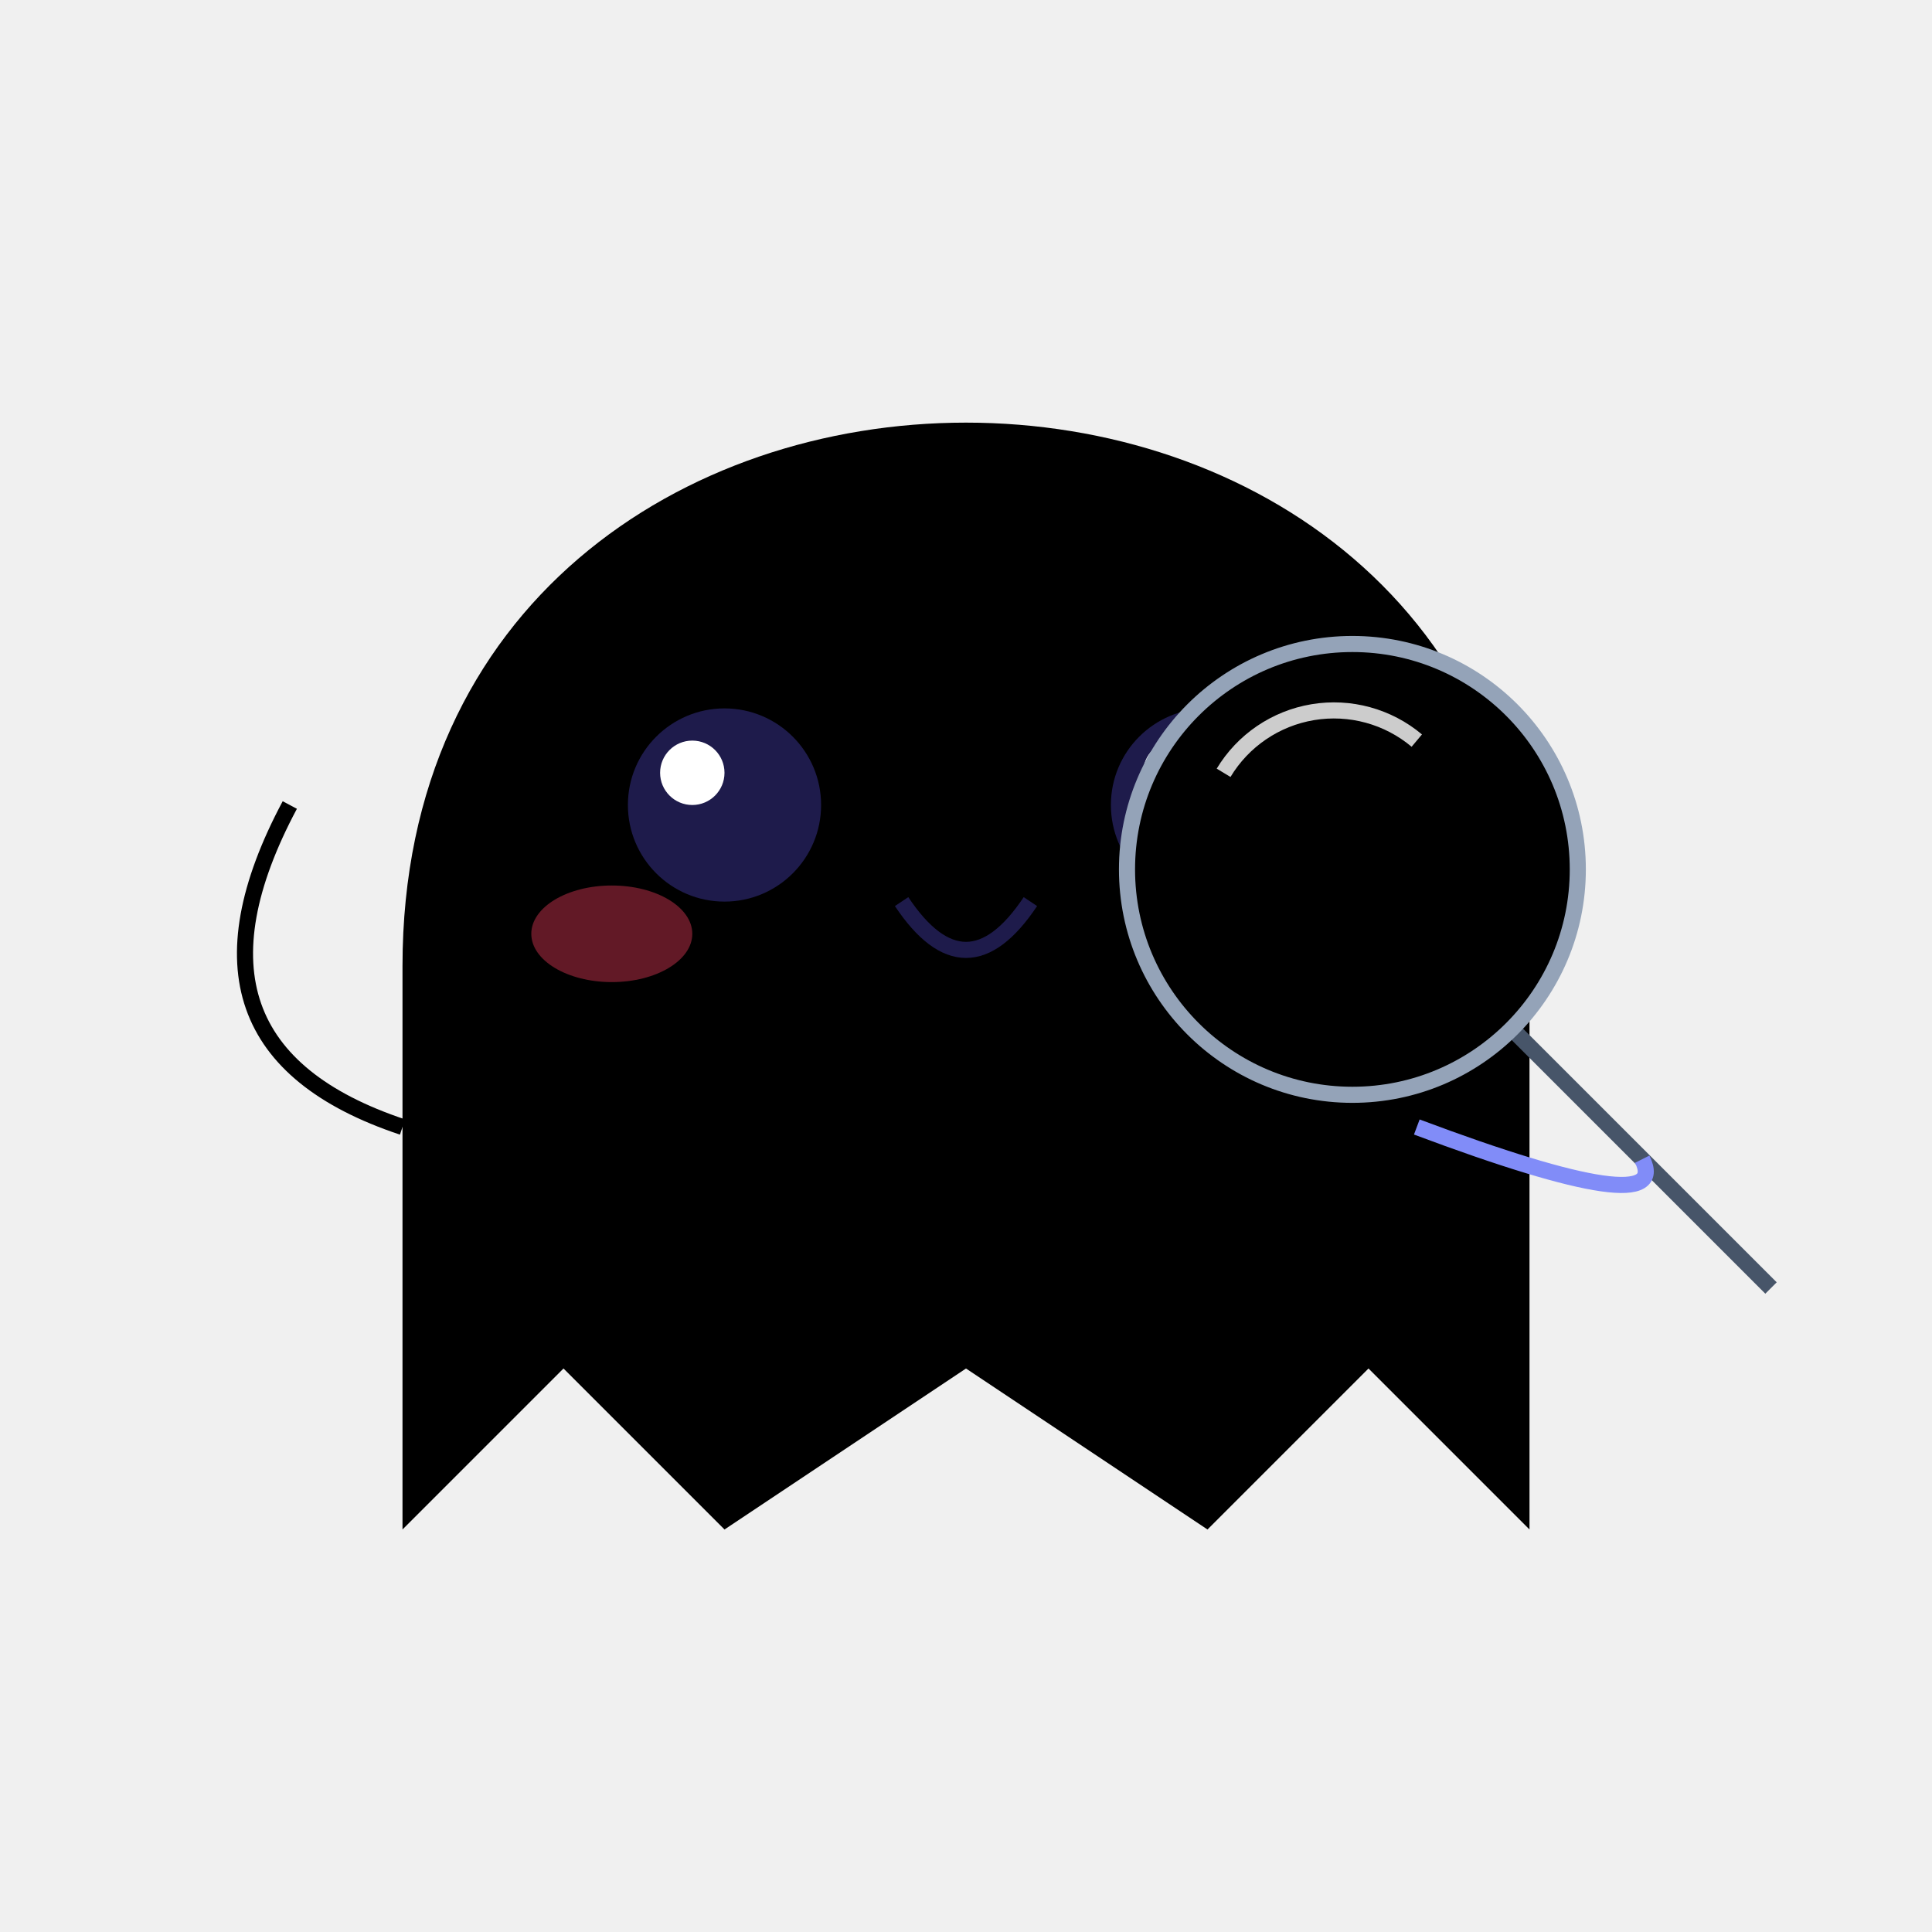
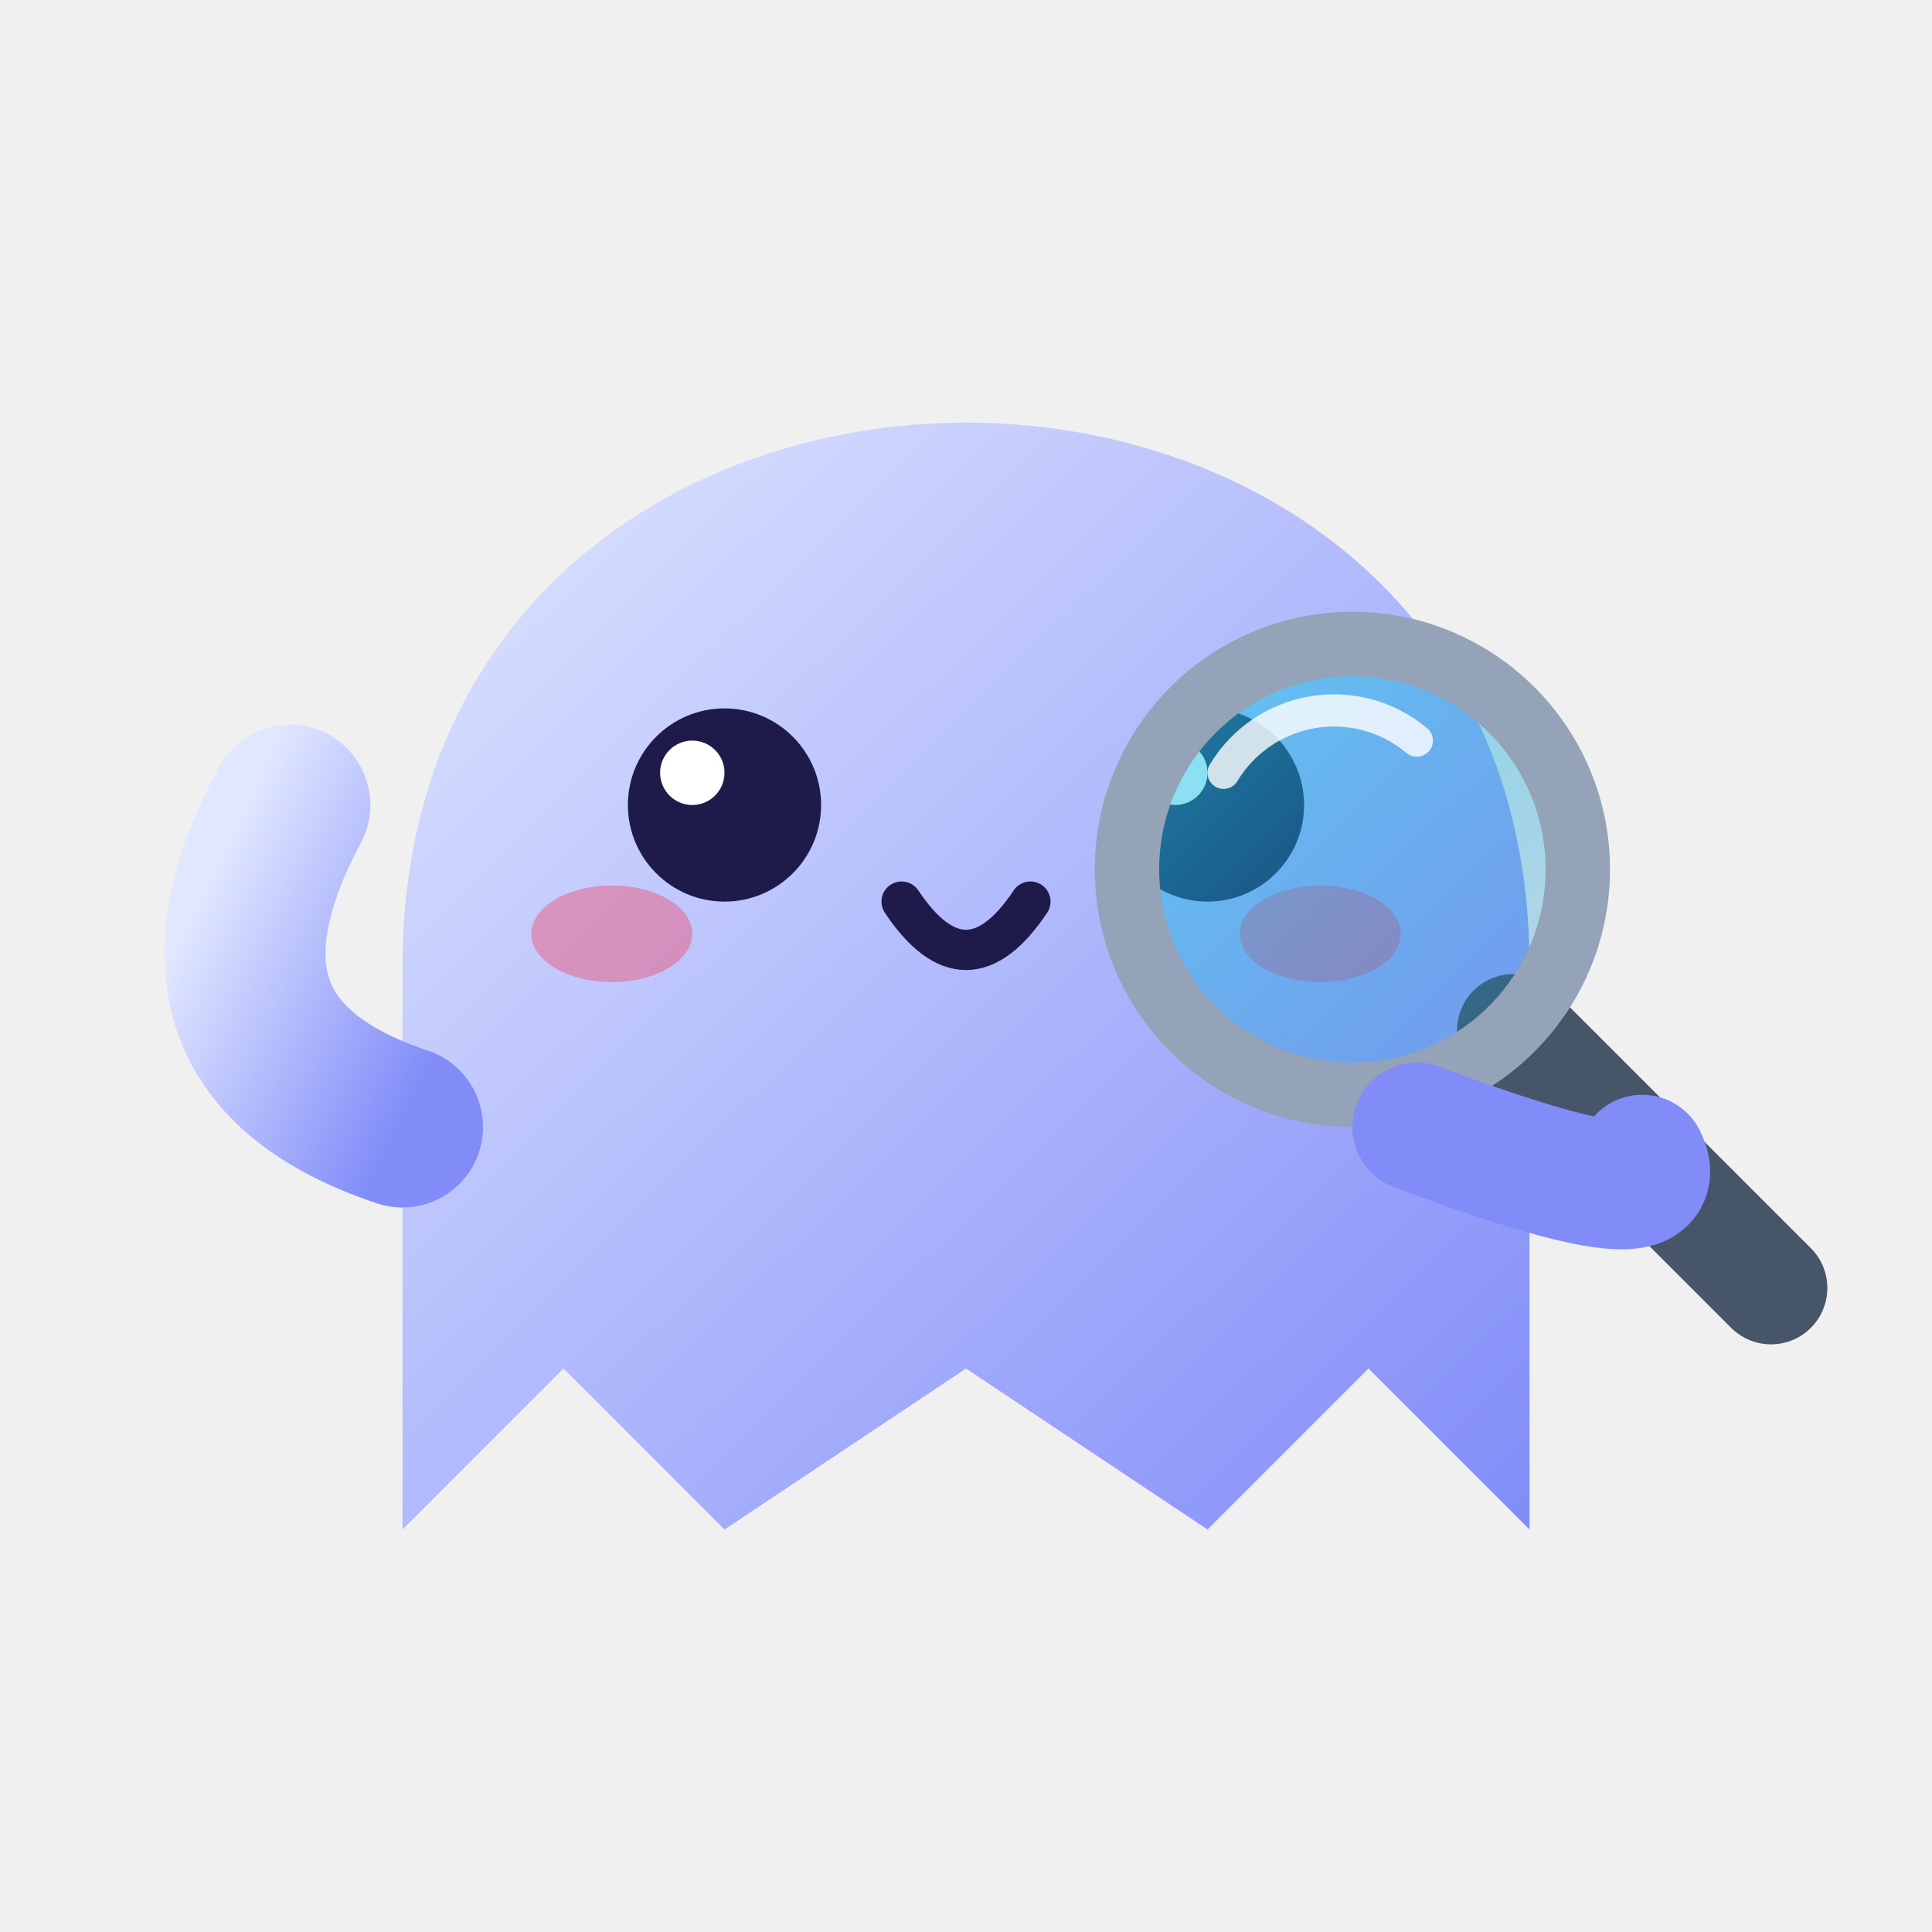
<svg xmlns="http://www.w3.org/2000/svg" viewBox="0 0 120 120" width="150" height="150">
  <defs>
    <linearGradient id="headerGhostGrad" x1="0%" y1="0%" x2="100%" y2="100%">
-       <stop offset="0%" stopColor="#e0e7ff" />
-       <stop offset="100%" stopColor="#818cf8" />
+       <stop offset="0%" stop-color="#e0e7ff" />
+       <stop offset="100%" stop-color="#818cf8" />
    </linearGradient>
    <linearGradient id="headerGlassGrad" x1="0%" y1="0%" x2="100%" y2="100%">
-       <stop offset="0%" stopColor="#22d3ee" stopOpacity="0.6" />
-       <stop offset="100%" stopColor="#0284c7" stopOpacity="0.2" />
+       <stop offset="0%" stop-color="#22d3ee" stop-opacity="0.6" />
+       <stop offset="100%" stop-color="#0284c7" stop-opacity="0.2" />
    </linearGradient>
  </defs>
  <path d="M 25 60 C 25 15, 95 15, 95 60 V 95 L 85 85 L 75 95 L 60 85 L 45 95 L 35 85 L 25 95 Z" fill="url(#headerGhostGrad)" />
-   <path d="M 25 70 Q 10 65 18 50" fill="none" stroke="url(#headerGhostGrad)" strokeWidth="10" strokeLinecap="round" />
+   <path d="M 25 70 Q 10 65 18 50" fill="none" stroke="url(#headerGhostGrad)" stroke-width="10" stroke-linecap="round" />
  <ellipse cx="38" cy="58" rx="5" ry="3" fill="#f43f5e" opacity="0.4" />
  <ellipse cx="82" cy="58" rx="5" ry="3" fill="#f43f5e" opacity="0.4" />
  <g>
    <circle cx="45" cy="50" r="6" fill="#1e1b4b" />
    <circle cx="43" cy="48" r="2" fill="#ffffff" />
  </g>
  <g>
    <circle cx="75" cy="50" r="6" fill="#1e1b4b" />
    <circle cx="73" cy="48" r="2" fill="#ffffff" />
  </g>
-   <path d="M 56 56 Q 60 62 64 56" fill="none" stroke="#1e1b4b" strokeWidth="2.5" strokeLinecap="round" />
+   <path d="M 56 56 Q 60 62 64 56" fill="none" stroke="#1e1b4b" stroke-width="2.5" stroke-linecap="round" />
  <g>
-     <line x1="94" y1="64" x2="110" y2="80" stroke="#475569" strokeWidth="7" strokeLinecap="round" />
-     <circle cx="84" cy="54" r="14" fill="url(#headerGlassGrad)" stroke="#94a3b8" strokeWidth="4" />
-     <path d="M 76 48 A 8 8 0 0 1 88 46" fill="none" stroke="#ffffff" strokeWidth="2" strokeLinecap="round" opacity="0.8" />
-     <path d="M 88 70 Q 104 76 102 72" fill="none" stroke="#818cf8" strokeWidth="8" strokeLinecap="round" />
+     <line x1="94" y1="64" x2="110" y2="80" stroke="#475569" stroke-width="7" stroke-linecap="round" />
+     <circle cx="84" cy="54" r="14" fill="url(#headerGlassGrad)" stroke="#94a3b8" stroke-width="4" />
+     <path d="M 76 48 A 8 8 0 0 1 88 46" fill="none" stroke="#ffffff" stroke-width="2" stroke-linecap="round" opacity="0.8" />
+     <path d="M 88 70 Q 104 76 102 72" fill="none" stroke="#818cf8" stroke-width="8" stroke-linecap="round" />
  </g>
</svg>
